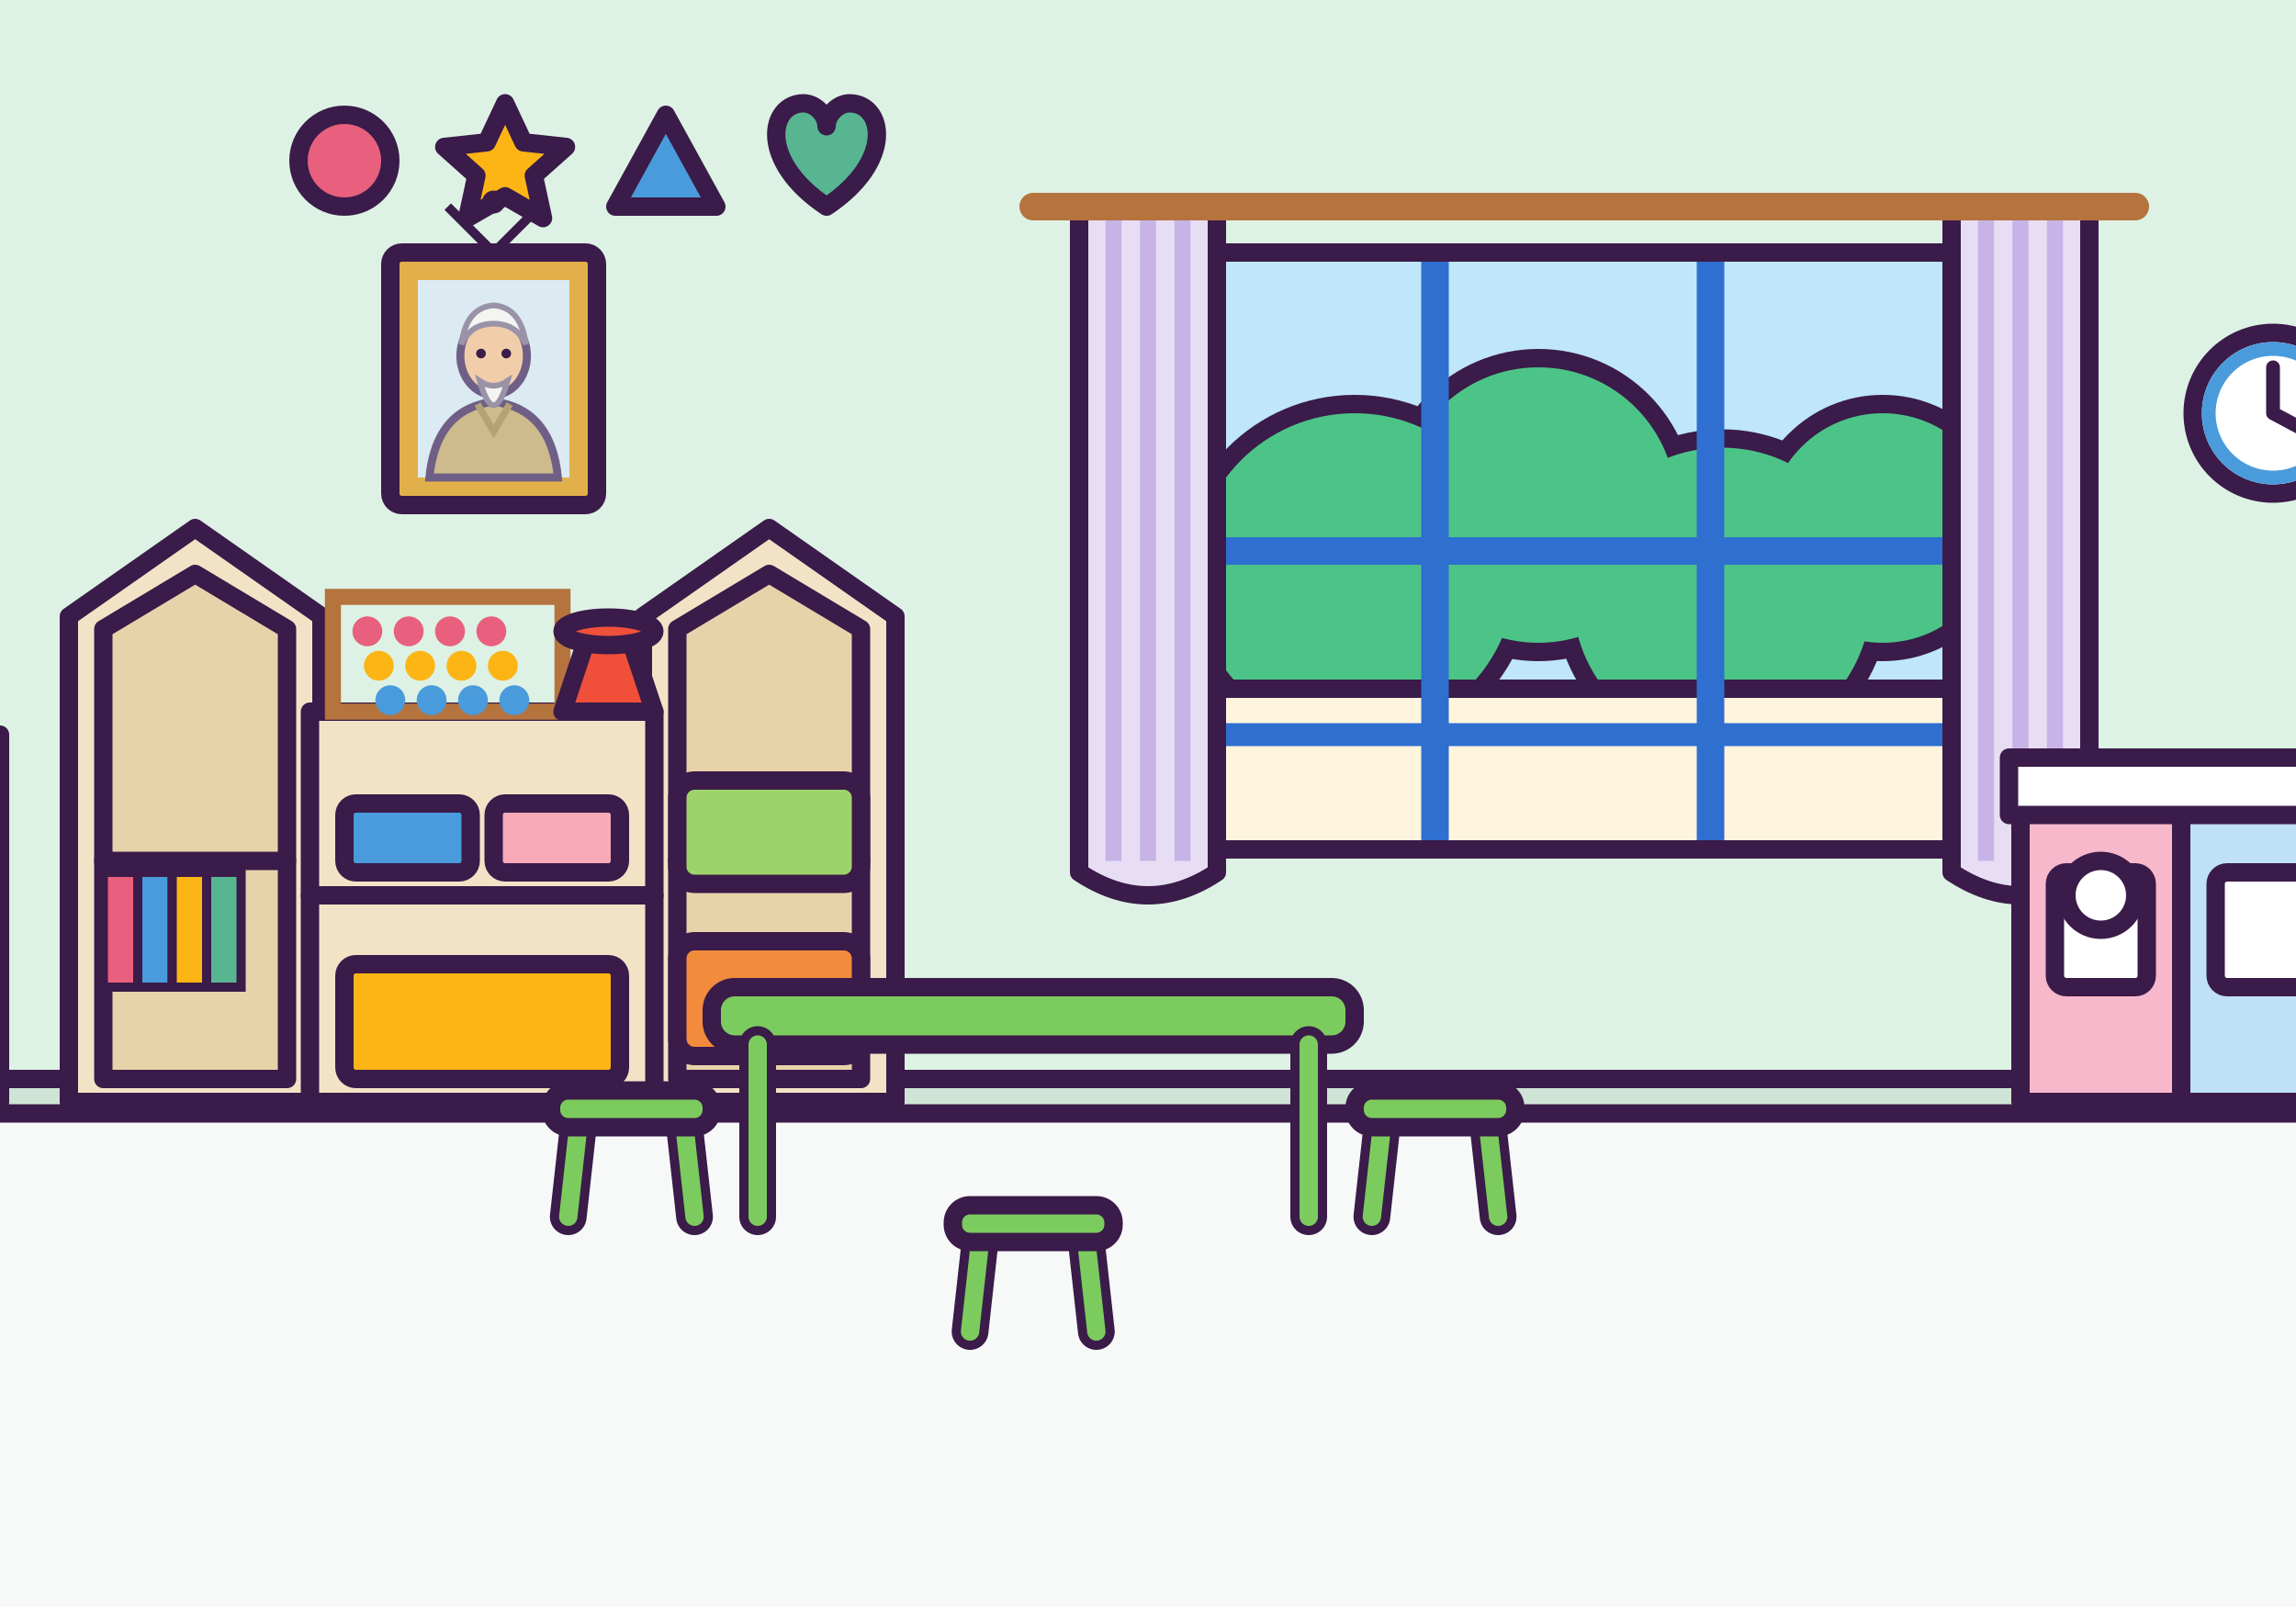
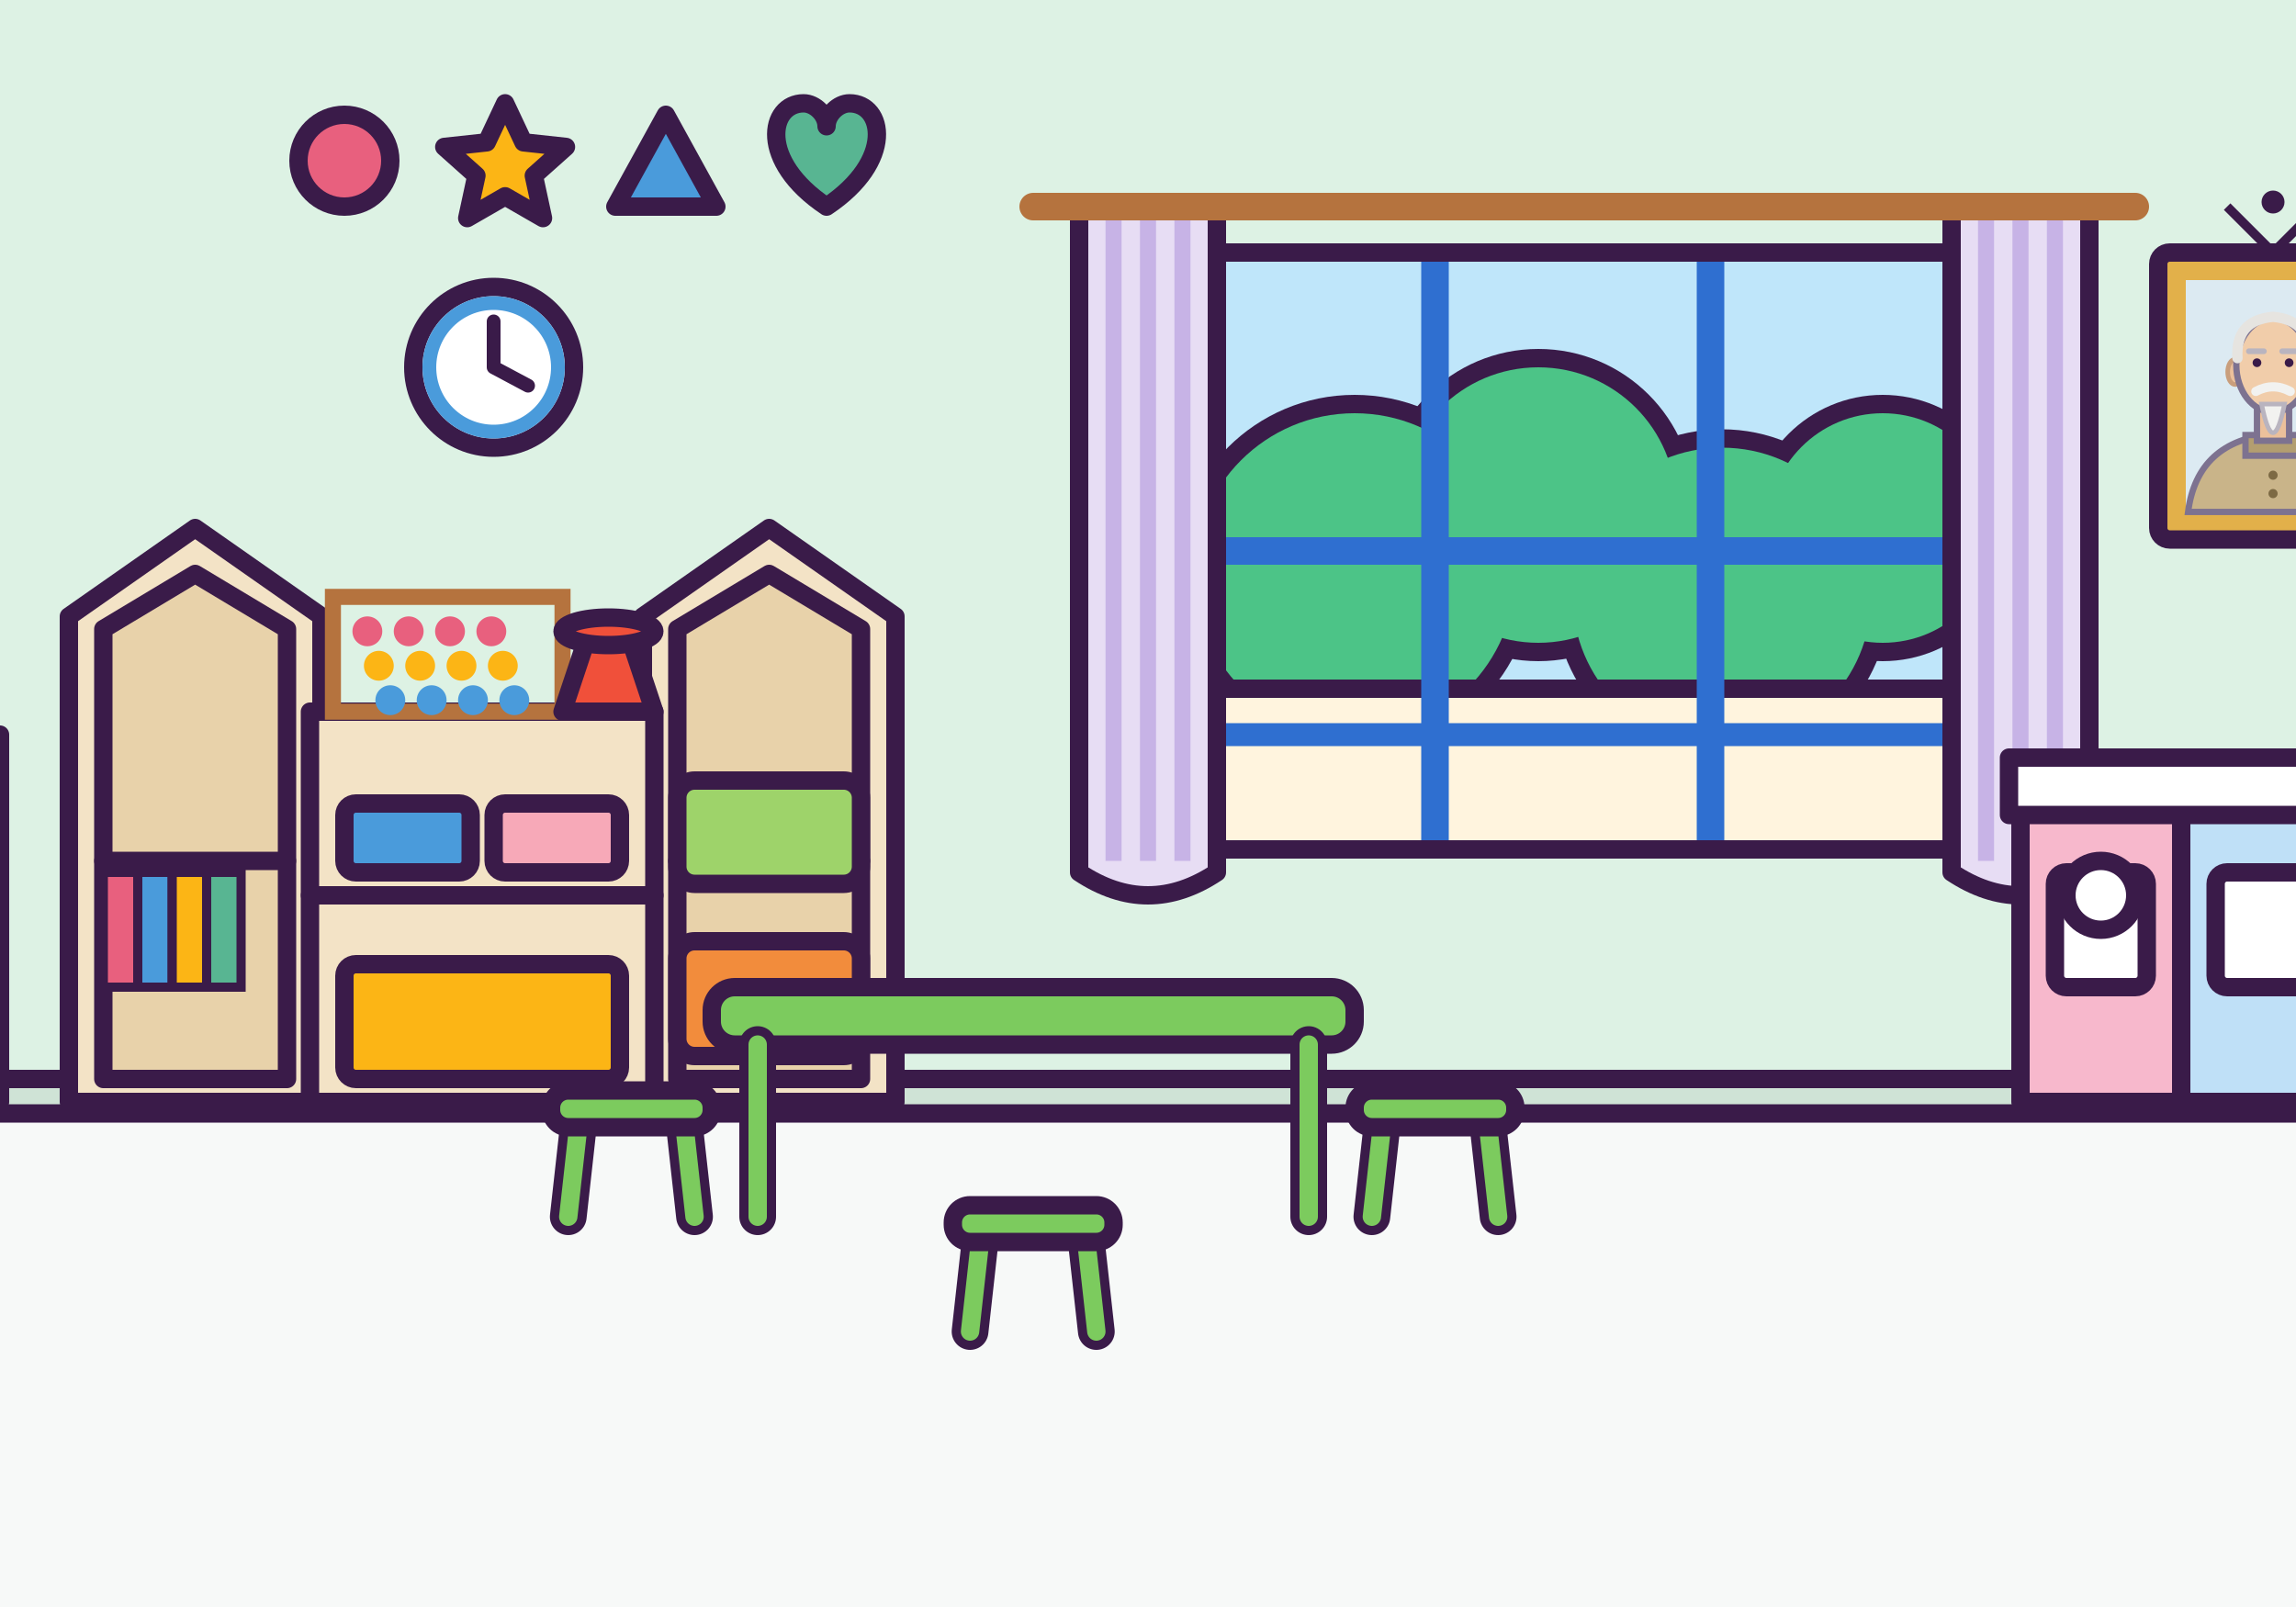
<svg xmlns="http://www.w3.org/2000/svg" viewBox="0 0 200 140" preserveAspectRatio="xMidYMax meet" overflow="visible">
  <rect x="-400" y="-300" width="1000" height="600" fill="#DDF2E4" />
  <rect x="-400" y="-300" width="1000" height="290" fill="#F4FAF6" />
  <path d="M-400 -10 H600" stroke="#3A1B49" stroke-width="1.6" stroke-linejoin="round" stroke-linecap="round" />
  <rect x="102" y="22" width="70" height="52" fill="#BFE6FA" stroke="#3A1B49" stroke-width="1.6" stroke-linejoin="round" stroke-linecap="round" />
  <clipPath id="p195-cwin">
    <rect x="102" y="22" width="70" height="52" />
  </clipPath>
  <g clip-path="url(#p195-cwin)">
    <circle cx="118" cy="50" r="14" fill="#3A1B49" stroke="#3A1B49" stroke-width="3.2" />
    <circle cx="134" cy="44" r="12" fill="#3A1B49" stroke="#3A1B49" stroke-width="3.2" />
    <circle cx="150" cy="52" r="13" fill="#3A1B49" stroke="#3A1B49" stroke-width="3.2" />
    <circle cx="164" cy="46" r="10" fill="#3A1B49" stroke="#3A1B49" stroke-width="3.2" />
    <circle cx="118" cy="50" r="14" fill="#4CC487" />
    <circle cx="134" cy="44" r="12" fill="#4CC487" />
    <circle cx="150" cy="52" r="13" fill="#4CC487" />
    <circle cx="164" cy="46" r="10" fill="#4CC487" />
    <rect x="100" y="60" width="80" height="20" fill="#FFF4DE" stroke="#3A1B49" stroke-width="1.6" stroke-linejoin="round" stroke-linecap="round" />
    <path d="M100 64 H180" stroke="#2F6FD0" stroke-width="2" />
  </g>
  <path d="M125 22 V74 M149 22 V74 M102 48 H172" stroke="#2F6FD0" stroke-width="2.4" />
  <rect x="102" y="22" width="70" height="52" fill="none" stroke="#3A1B49" stroke-width="1.6" stroke-linejoin="round" stroke-linecap="round" />
  <path d="M94 18 h12 v58 q-6 4 -12 0z" fill="#E7DDF4" stroke="#3A1B49" stroke-width="1.6" stroke-linejoin="round" stroke-linecap="round" />
  <path d="M97 19 v56" stroke="#C7B3E6" stroke-width="1.4" />
  <path d="M100 19 v56" stroke="#C7B3E6" stroke-width="1.4" />
  <path d="M103 19 v56" stroke="#C7B3E6" stroke-width="1.4" />
  <path d="M170 18 h12 v58 q-6 4 -12 0z" fill="#E7DDF4" stroke="#3A1B49" stroke-width="1.6" stroke-linejoin="round" stroke-linecap="round" />
  <path d="M173 19 v56" stroke="#C7B3E6" stroke-width="1.4" />
  <path d="M176 19 v56" stroke="#C7B3E6" stroke-width="1.4" />
  <path d="M179 19 v56" stroke="#C7B3E6" stroke-width="1.4" />
  <path d="M90 18 H186" stroke="#B5733E" stroke-width="2.4" stroke-linecap="round" />
  <circle cx="30" cy="14" r="4" fill="#E8607E" stroke="#3A1B49" stroke-width="1.6" stroke-linejoin="round" stroke-linecap="round" />
  <path d="M44 9 l1.6 3.4 3.7 .4 -2.8 2.5 .8 3.7 -3.3 -1.9 -3.3 1.9 .8 -3.7 -2.8 -2.5 3.7 -.4z" fill="#FCB515" stroke="#3A1B49" stroke-width="1.6" stroke-linejoin="round" stroke-linecap="round" />
  <path d="M58 10 l4.4 8 h-8.8z" fill="#4A9BDB" stroke="#3A1B49" stroke-width="1.6" stroke-linejoin="round" stroke-linecap="round" />
  <path d="M72 18 c-6 -4 -5 -9 -2 -9 c1 0 2 1 2 2 c0 -1 1 -2 2 -2 c3 0 4 5 -2 9z" fill="#58B592" stroke="#3A1B49" stroke-width="1.6" stroke-linejoin="round" stroke-linecap="round" />
-   <rect x="34" y="22" width="18" height="22" rx="1" fill="#E2B04A" stroke="#3A1B49" stroke-width="1.6" stroke-linejoin="round" stroke-linecap="round" />
-   <rect x="36.4" y="24.4" width="13.2" height="17.2" fill="#DCEAF2" />
-   <path d="M37.4 41.6 Q38 35.6 43 35 Q48 35.6 48.6 41.6Z" fill="#CDBB8E" stroke="#6F5F86" stroke-width=".7" />
-   <path d="M41.6 35.2 L43 37.6 L44.4 35.2" fill="none" stroke="#B3A274" stroke-width=".6" />
-   <ellipse cx="43" cy="31" rx="2.9" ry="3.4" fill="#F1CDAA" stroke="#6F5F86" stroke-width=".7" />
-   <path d="M40.2 30 Q40.6 26.8 43 26.6 Q45.4 26.8 45.8 30 Q45 28.2 43 28.2 Q41 28.2 40.2 30Z" fill="#F4F4F2" stroke="#9A93A8" stroke-width=".5" />
-   <path d="M41.8 33.2 Q43 37.4 44.2 33.2 Q43 34 41.8 33.2Z" fill="#F4F4F2" stroke="#9A93A8" stroke-width=".5" />
-   <circle cx="41.9" cy="30.8" r=".42" fill="#3A1B49" />
-   <circle cx="44.1" cy="30.8" r=".42" fill="#3A1B49" />
-   <path d="M43 22 L39 18 M43 22 L47 18" stroke="#3A1B49" stroke-width=".8" />
-   <circle cx="43" cy="17.6" r="1" fill="#3A1B49" />
-   <circle cx="198" cy="36" r="7" fill="#fff" stroke="#3A1B49" stroke-width="1.6" stroke-linejoin="round" stroke-linecap="round" />
-   <circle cx="198" cy="36" r="5.6" fill="none" stroke="#4A9BDB" stroke-width="1.2" />
-   <path d="M198 36 V32 M198 36 l3 1.6" stroke="#3A1B49" stroke-width="1.2" stroke-linecap="round" />
+   <circle cx="43" cy="32" r="7" fill="#fff" stroke="#3A1B49" stroke-width="1.6" stroke-linejoin="round" stroke-linecap="round" />
+   <circle cx="43" cy="32" r="5.6" fill="none" stroke="#4A9BDB" stroke-width="1.2" />
+   <path d="M43 32 V28 M43 32 l3 1.6" stroke="#3A1B49" stroke-width="1.2" stroke-linecap="round" />
+   <path d="M198 22 L194 18 M198 22 L202 18" stroke="#3A1B49" stroke-width=".8" />
+   <circle cx="198" cy="17.6" r="1" fill="#3A1B49" />
+   <rect x="188" y="22" width="20" height="25" rx="1" fill="#E2B04A" stroke="#3A1B49" stroke-width="1.6" stroke-linejoin="round" stroke-linecap="round" />
+   <rect x="190.4" y="24.4" width="15.2" height="20.2" fill="#DCEAF2" />
+   <path d="M190.6 44.6 Q191.4 38.4 198 37.8 Q204.6 38.4 205.4 44.6Z" fill="#C9B489" stroke="#7D7290" stroke-width=".55" />
+   <path d="M195.6 37.9 h4.8 v1.8 h-4.8z" fill="#B39E70" stroke="#7D7290" stroke-width=".55" />
+   <circle cx="198" cy="41.4" r=".4" fill="#7D6A44" />
+   <circle cx="198" cy="43" r=".4" fill="#7D6A44" />
+   <rect x="196.6" y="34.4" width="2.8" height="4" fill="#EBC09B" stroke="#7D7290" stroke-width=".55" />
+   <ellipse cx="194.7" cy="32.4" rx=".65" ry="1.1" fill="#EBC09B" stroke="#C99E7C" stroke-width=".4" />
+   <ellipse cx="201.3" cy="32.4" rx=".65" ry="1.1" fill="#EBC09B" stroke="#C99E7C" stroke-width=".4" />
+   <ellipse cx="198" cy="31.8" rx="3.2" ry="4.1" fill="#F1CDAA" stroke="#7D7290" stroke-width=".55" />
+   <path d="M194.9 31.2 Q194.7 27.9 198 27.6 Q201.3 27.9 201.1 31.2" fill="none" stroke="#E6E4E0" stroke-width=".9" stroke-linecap="round" />
+   <path d="M195.9 30.6 h1.3 M198.8 30.6 h1.3" stroke="#B9B4BF" stroke-width=".5" stroke-linecap="round" />
+   <circle cx="196.6" cy="31.6" r=".38" fill="#3A1B49" />
+   <circle cx="199.4" cy="31.6" r=".38" fill="#3A1B49" />
+   <path d="M196.5 34.1 Q198 33.3 199.5 34.1" fill="none" stroke="#F2F2F0" stroke-width=".8" stroke-linecap="round" />
+   <path d="M197 35.2 Q198 40.2 199 35.2Z" fill="#F2F2F0" stroke="#B9B4BF" stroke-width=".4" />
  <rect x="-400" y="96" width="1000" height="300" fill="#F7F9F8" stroke="#3A1B49" stroke-width="1.6" stroke-linejoin="round" stroke-linecap="round" />
  <rect x="-400" y="94" width="1000" height="3" fill="#CFE3D6" stroke="#3A1B49" stroke-width="1.6" stroke-linejoin="round" stroke-linecap="round" />
  <path d="M6 96 V53.7 L17 46 L28 53.7 V96Z" fill="#F3E3C6" stroke="#3A1B49" stroke-width="1.6" stroke-linejoin="round" stroke-linecap="round" />
  <path d="M9 94 V54.8 L17 50 L25 54.8 V94Z" fill="#E8D2AA" stroke="#3A1B49" stroke-width="1.6" stroke-linejoin="round" stroke-linecap="round" />
  <path d="M9 75 H25" stroke="#3A1B49" stroke-width="1.6" stroke-linejoin="round" stroke-linecap="round" />
  <path d="M56 96 V53.7 L67 46 L78 53.7 V96Z" fill="#F3E3C6" stroke="#3A1B49" stroke-width="1.6" stroke-linejoin="round" stroke-linecap="round" />
  <path d="M59 94 V54.8 L67 50 L75 54.8 V94Z" fill="#E8D2AA" stroke="#3A1B49" stroke-width="1.6" stroke-linejoin="round" stroke-linecap="round" />
  <path d="M59 75 H75" stroke="#3A1B49" stroke-width="1.6" stroke-linejoin="round" stroke-linecap="round" />
  <rect x="27" y="62" width="30" height="34" fill="#F3E3C6" stroke="#3A1B49" stroke-width="1.6" stroke-linejoin="round" stroke-linecap="round" />
  <path d="M27 78 H57" stroke="#3A1B49" stroke-width="1.6" stroke-linejoin="round" stroke-linecap="round" />
  <rect x="9" y="76" width="3" height="10" fill="#E8607E" stroke="#3A1B49" stroke-width=".8" />
  <rect x="12" y="76" width="3" height="10" fill="#4A9BDB" stroke="#3A1B49" stroke-width=".8" />
  <rect x="15" y="76" width="3" height="10" fill="#FCB515" stroke="#3A1B49" stroke-width=".8" />
  <rect x="18" y="76" width="3" height="10" fill="#58B592" stroke="#3A1B49" stroke-width=".8" />
  <rect x="59" y="82" width="16" height="10" rx="1.5" fill="#F28C3C" stroke="#3A1B49" stroke-width="1.6" stroke-linejoin="round" stroke-linecap="round" />
  <rect x="59" y="68" width="16" height="9" rx="1.5" fill="#9ED36A" stroke="#3A1B49" stroke-width="1.6" stroke-linejoin="round" stroke-linecap="round" />
  <rect x="30" y="70" width="11" height="6" rx="1" fill="#4A9BDB" stroke="#3A1B49" stroke-width="1.6" stroke-linejoin="round" stroke-linecap="round" />
  <rect x="43" y="70" width="11" height="6" rx="1" fill="#F7A9B8" stroke="#3A1B49" stroke-width="1.6" stroke-linejoin="round" stroke-linecap="round" />
  <rect x="30" y="84" width="24" height="10" rx="1" fill="#FCB515" stroke="#3A1B49" stroke-width="1.6" stroke-linejoin="round" stroke-linecap="round" />
  <g>
    <rect x="29" y="52" width="20" height="10" fill="none" stroke="#B5733E" stroke-width="1.4" />
    <circle cx="32" cy="55" r="1.3" fill="#E8607E" />
    <circle cx="35.6" cy="55" r="1.3" fill="#E8607E" />
    <circle cx="39.2" cy="55" r="1.3" fill="#E8607E" />
    <circle cx="42.8" cy="55" r="1.3" fill="#E8607E" />
    <circle cx="33" cy="58" r="1.3" fill="#FCB515" />
    <circle cx="36.6" cy="58" r="1.3" fill="#FCB515" />
    <circle cx="40.2" cy="58" r="1.3" fill="#FCB515" />
    <circle cx="43.8" cy="58" r="1.3" fill="#FCB515" />
    <circle cx="34" cy="61" r="1.3" fill="#4A9BDB" />
    <circle cx="37.6" cy="61" r="1.3" fill="#4A9BDB" />
    <circle cx="41.2" cy="61" r="1.3" fill="#4A9BDB" />
    <circle cx="44.8" cy="61" r="1.3" fill="#4A9BDB" />
  </g>
  <path d="M49 62 l2 -6 h4 l2 6z" fill="#F0503A" stroke="#3A1B49" stroke-width="1.6" stroke-linejoin="round" stroke-linecap="round" />
  <ellipse cx="53" cy="55" rx="4" ry="1.2" fill="#F0503A" stroke="#3A1B49" stroke-width="1.6" stroke-linejoin="round" stroke-linecap="round" />
  <rect x="62" y="86" width="56" height="5" rx="2" fill="#7CCB5E" stroke="#3A1B49" stroke-width="1.6" stroke-linejoin="round" stroke-linecap="round" />
  <path d="M66 91 V106 M114 91 V106" stroke="#3A1B49" stroke-width="3.2" stroke-linecap="round" />
  <path d="M66 91 V106 M114 91 V106" stroke="#7CCB5E" stroke-width="1.6" stroke-linecap="round" />
  <path d="M50.5 97 L49.5 106 M59.5 97 L60.5 106" stroke="#3A1B49" stroke-width="3.2" stroke-linecap="round" />
  <path d="M50.5 97 L49.5 106 M59.5 97 L60.5 106" stroke="#7CCB5E" stroke-width="1.6" stroke-linecap="round" />
  <rect x="48" y="95" width="14" height="3.2" rx="1.5" fill="#7CCB5E" stroke="#3A1B49" stroke-width="1.6" stroke-linejoin="round" stroke-linecap="round" />
  <path d="M120.5 97 L119.5 106 M129.5 97 L130.5 106" stroke="#3A1B49" stroke-width="3.2" stroke-linecap="round" />
  <path d="M120.5 97 L119.5 106 M129.5 97 L130.5 106" stroke="#7CCB5E" stroke-width="1.6" stroke-linecap="round" />
  <rect x="118" y="95" width="14" height="3.2" rx="1.5" fill="#7CCB5E" stroke="#3A1B49" stroke-width="1.6" stroke-linejoin="round" stroke-linecap="round" />
  <path d="M85.5 107 L84.5 116 M94.5 107 L95.5 116" stroke="#3A1B49" stroke-width="3.2" stroke-linecap="round" />
  <path d="M85.5 107 L84.5 116 M94.5 107 L95.5 116" stroke="#7CCB5E" stroke-width="1.6" stroke-linecap="round" />
  <rect x="83" y="105" width="14" height="3.2" rx="1.5" fill="#7CCB5E" stroke="#3A1B49" stroke-width="1.6" stroke-linejoin="round" stroke-linecap="round" />
  <rect x="176" y="70" width="14" height="26" fill="#F7B8CC" stroke="#3A1B49" stroke-width="1.6" stroke-linejoin="round" stroke-linecap="round" />
  <rect x="179" y="76" width="8" height="10" rx="1" fill="#fff" stroke="#3A1B49" stroke-width="1.6" stroke-linejoin="round" stroke-linecap="round" />
  <rect x="190" y="70" width="14" height="26" fill="#BFE0F7" stroke="#3A1B49" stroke-width="1.6" stroke-linejoin="round" stroke-linecap="round" />
  <rect x="193" y="76" width="8" height="10" rx="1" fill="#fff" stroke="#3A1B49" stroke-width="1.6" stroke-linejoin="round" stroke-linecap="round" />
  <rect x="204" y="70" width="14" height="26" fill="#F7E08A" stroke="#3A1B49" stroke-width="1.6" stroke-linejoin="round" stroke-linecap="round" />
  <rect x="207" y="76" width="8" height="10" rx="1" fill="#fff" stroke="#3A1B49" stroke-width="1.6" stroke-linejoin="round" stroke-linecap="round" />
  <rect x="218" y="70" width="14" height="26" fill="#B9E1C8" stroke="#3A1B49" stroke-width="1.6" stroke-linejoin="round" stroke-linecap="round" />
  <rect x="221" y="76" width="8" height="10" rx="1" fill="#fff" stroke="#3A1B49" stroke-width="1.6" stroke-linejoin="round" stroke-linecap="round" />
  <rect x="175" y="66" width="58" height="5" fill="#fff" stroke="#3A1B49" stroke-width="1.6" stroke-linejoin="round" stroke-linecap="round" />
  <circle cx="183" cy="78" r="3" fill="#fff" stroke="#3A1B49" stroke-width="1.6" stroke-linejoin="round" stroke-linecap="round" />
  <rect x="-90" y="64" width="90" height="32" fill="#fff" stroke="#3A1B49" stroke-width="1.6" stroke-linejoin="round" stroke-linecap="round" />
  <rect x="-86" y="68" width="18" height="10" rx="1" fill="#F7A9B8" stroke="#3A1B49" stroke-width="1.6" stroke-linejoin="round" stroke-linecap="round" />
  <rect x="-86" y="82" width="18" height="10" rx="1" fill="#BFE0F7" stroke="#3A1B49" stroke-width="1.6" stroke-linejoin="round" stroke-linecap="round" />
  <rect x="-64" y="68" width="18" height="10" rx="1" fill="#BFE0F7" stroke="#3A1B49" stroke-width="1.6" stroke-linejoin="round" stroke-linecap="round" />
  <rect x="-64" y="82" width="18" height="10" rx="1" fill="#F7E08A" stroke="#3A1B49" stroke-width="1.6" stroke-linejoin="round" stroke-linecap="round" />
  <rect x="-42" y="68" width="18" height="10" rx="1" fill="#F7E08A" stroke="#3A1B49" stroke-width="1.6" stroke-linejoin="round" stroke-linecap="round" />
  <rect x="-42" y="82" width="18" height="10" rx="1" fill="#B9E1C8" stroke="#3A1B49" stroke-width="1.6" stroke-linejoin="round" stroke-linecap="round" />
  <rect x="-20" y="68" width="18" height="10" rx="1" fill="#B9E1C8" stroke="#3A1B49" stroke-width="1.6" stroke-linejoin="round" stroke-linecap="round" />
  <rect x="-20" y="82" width="18" height="10" rx="1" fill="#F7A9B8" stroke="#3A1B49" stroke-width="1.6" stroke-linejoin="round" stroke-linecap="round" />
</svg>
